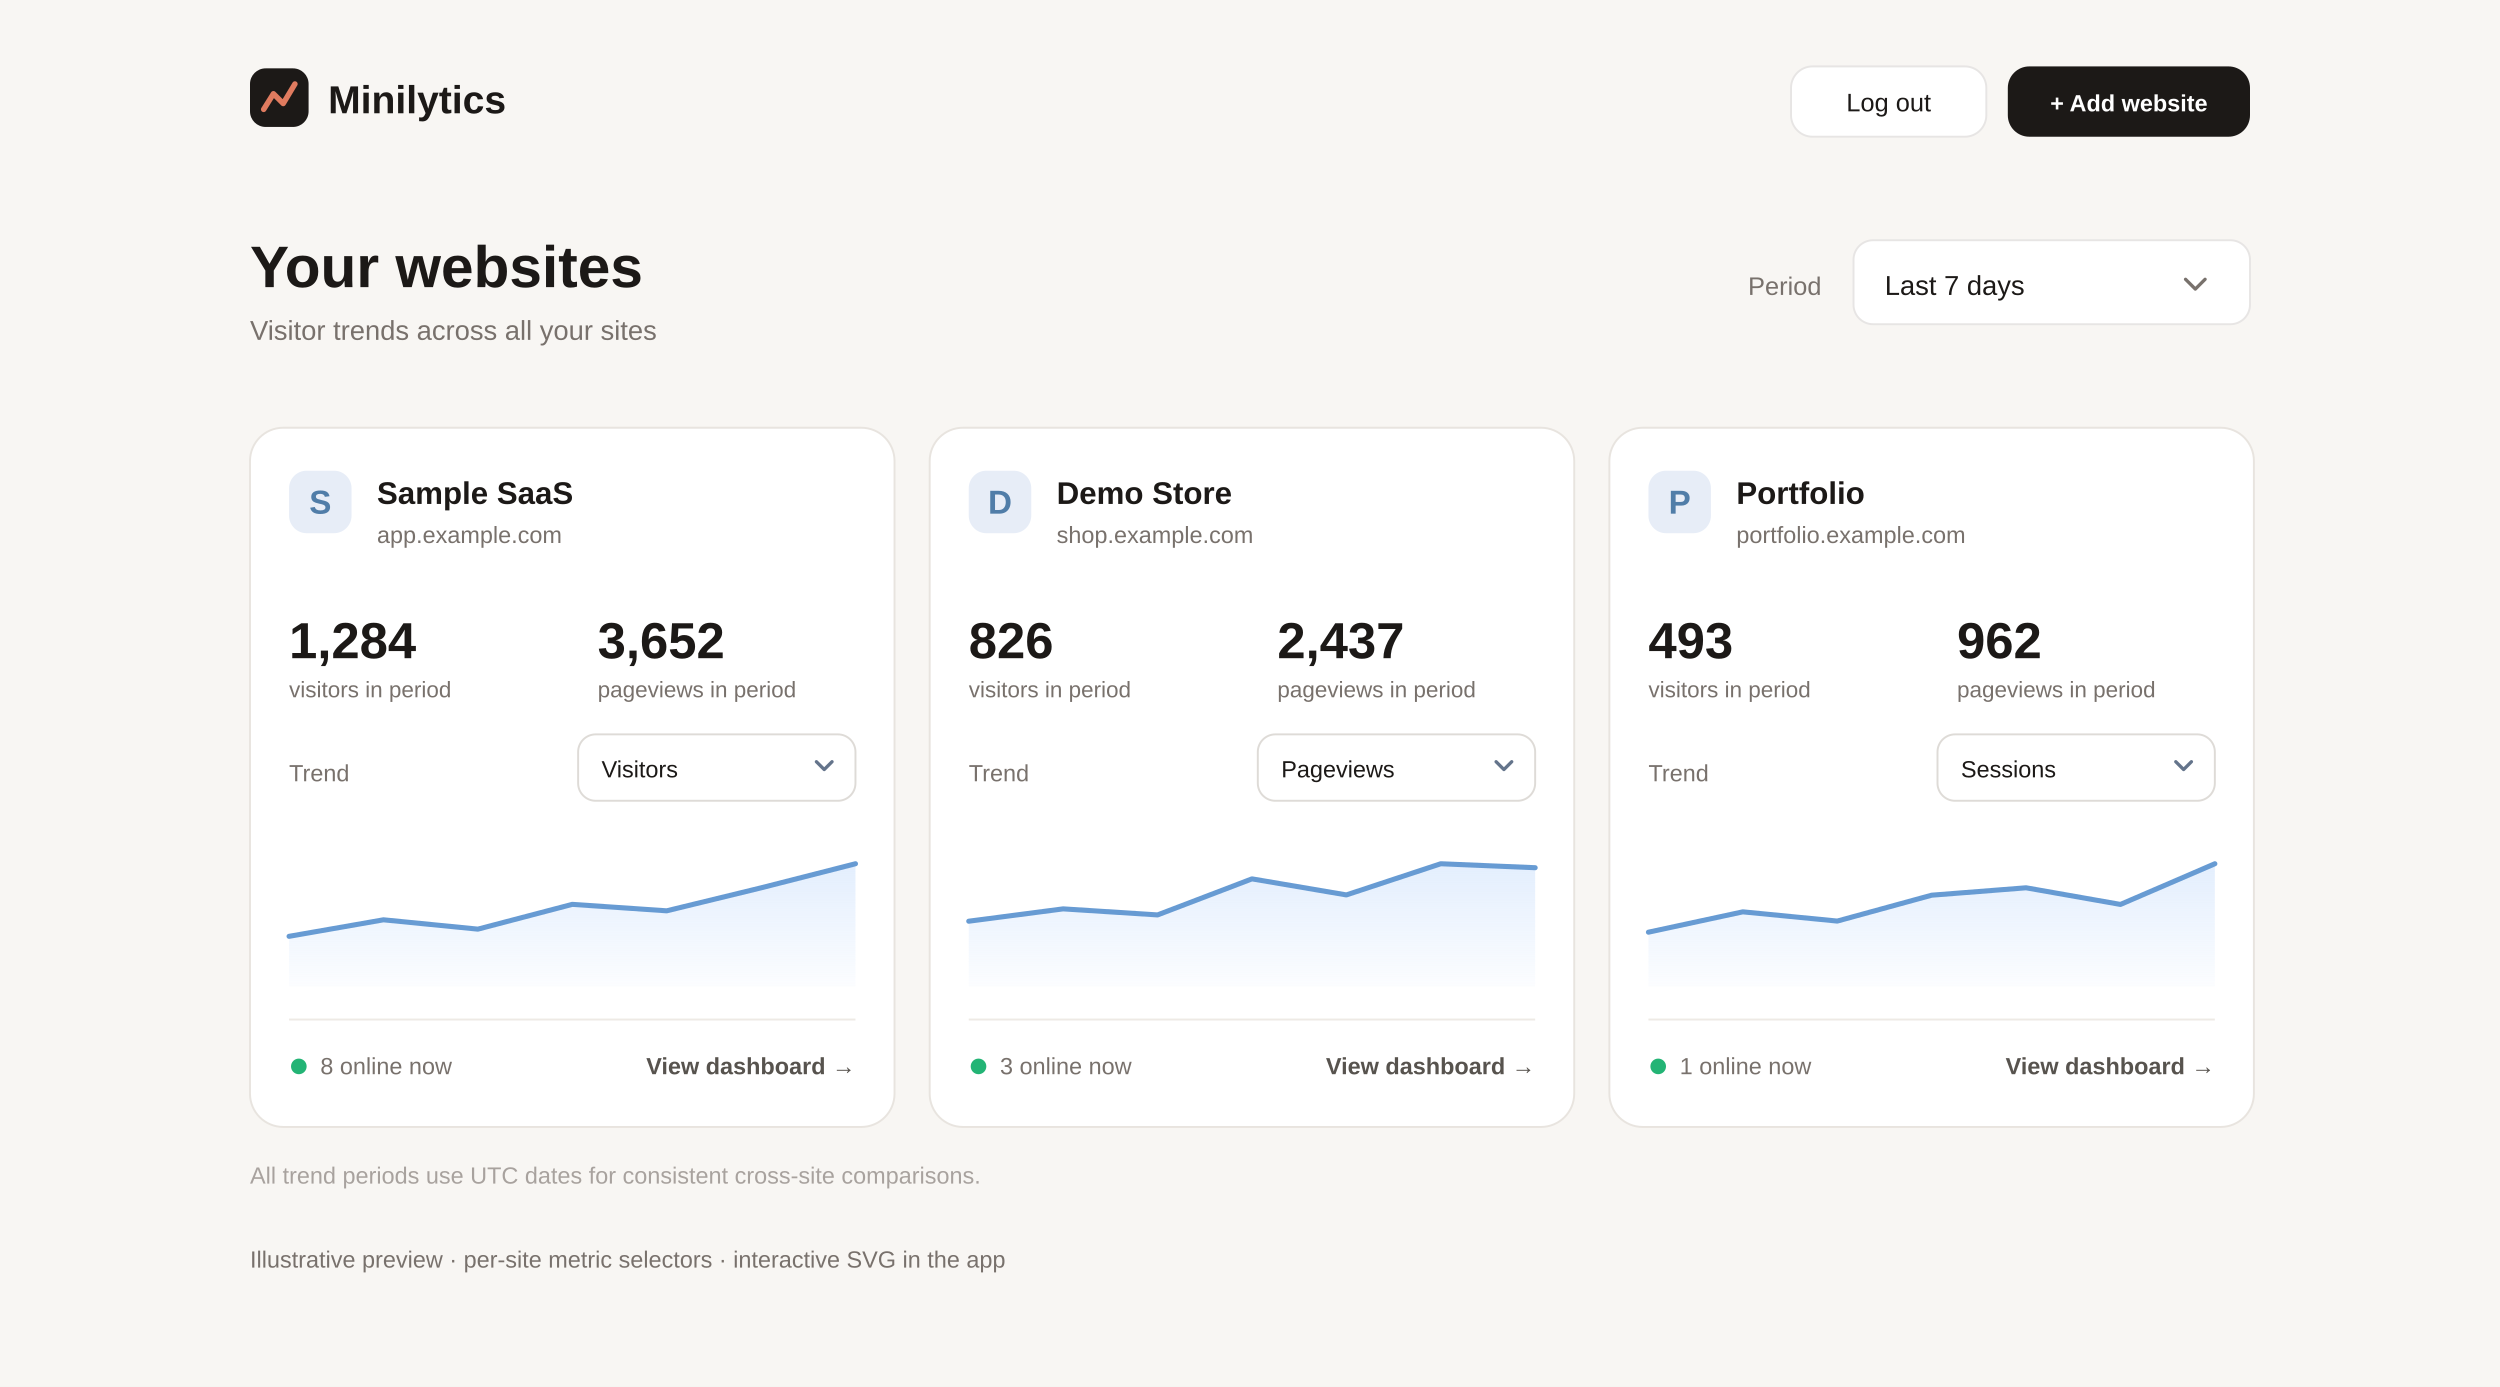
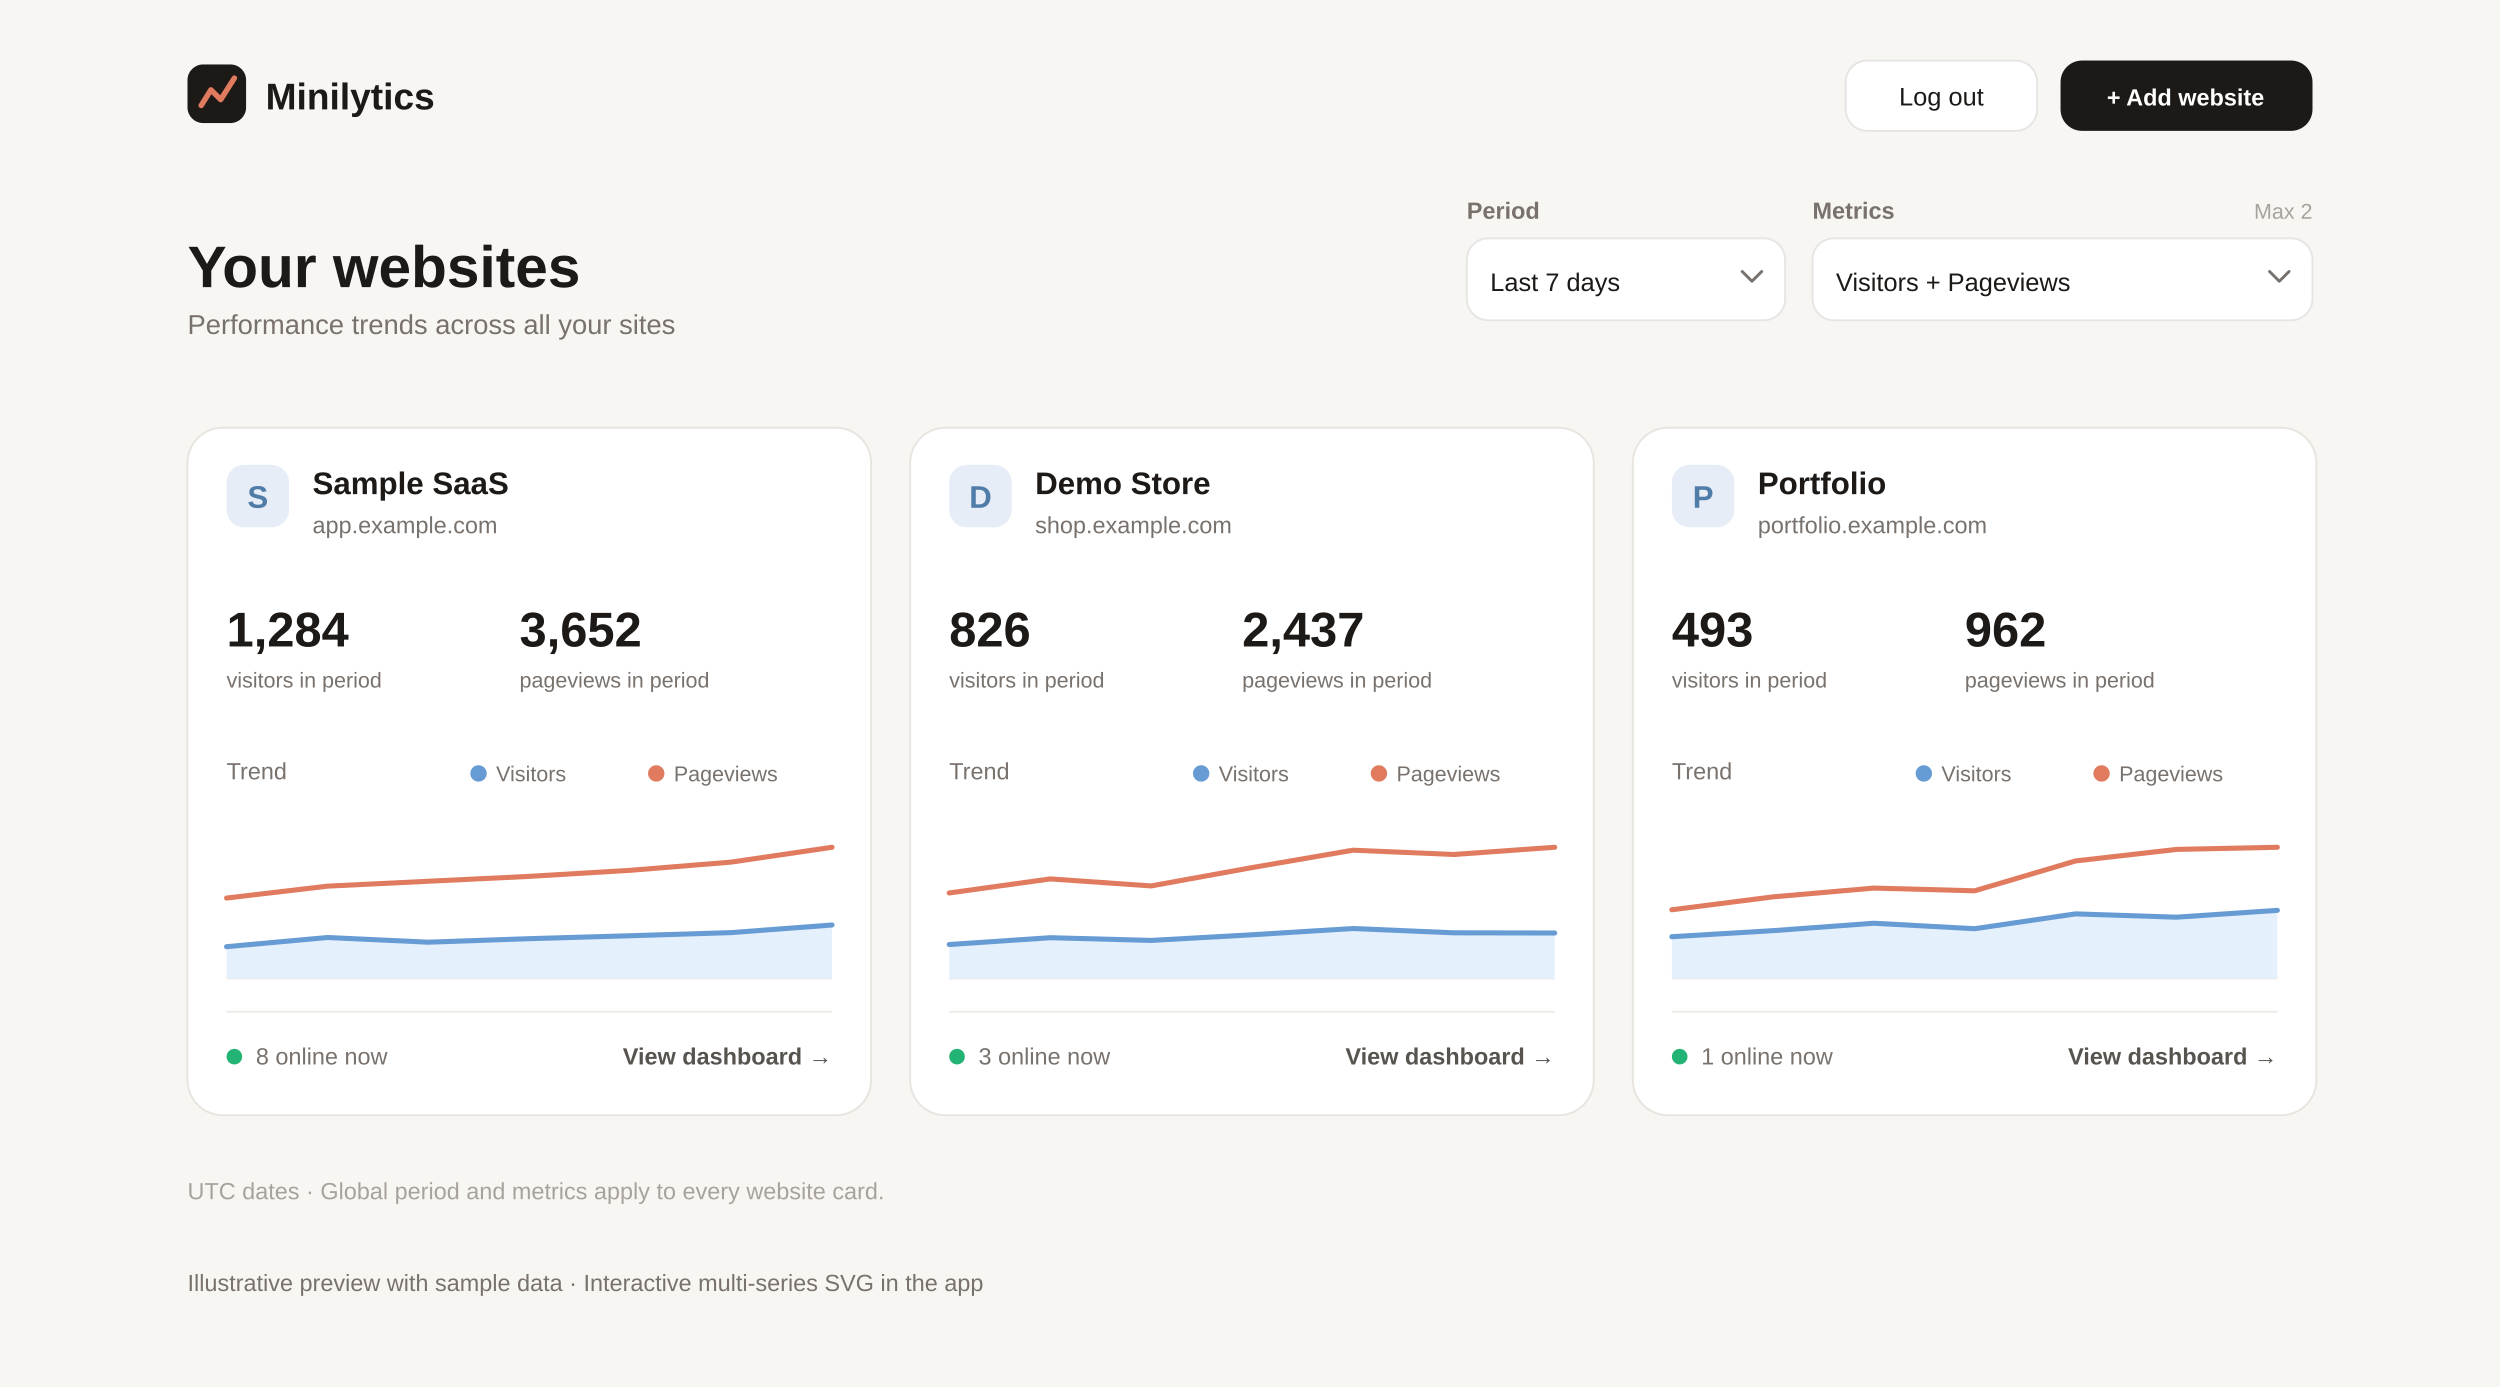
<svg xmlns="http://www.w3.org/2000/svg" width="1280" height="710" viewBox="0 0 1280 710">
  <rect x="0" y="0" width="1280" height="710" rx="0" fill="#f8f6f3" />
-   <rect x="128" y="35" width="30" height="30" rx="8" fill="#1c1917" />
-   <path d="M135 56 L140 48 L145 53 L151 43" fill="none" stroke="#e07b5f" stroke-width="2.8" stroke-linecap="round" stroke-linejoin="round" />
-   <text x="168" y="58" font-family="Arial, Helvetica, sans-serif" font-size="20" fill="#1c1917" font-weight="700">Minilytics</text>
-   <rect x="917" y="34" width="100" height="36" rx="11" fill="#fff" stroke="#e7e5e4" />
-   <text x="967" y="57" font-family="Arial, Helvetica, sans-serif" font-size="13" fill="#1c1917" font-weight="500" text-anchor="middle">Log out</text>
-   <rect x="1028" y="34" width="124" height="36" rx="11" fill="#1c1917" />
-   <text x="1090" y="57" font-family="Arial, Helvetica, sans-serif" font-size="12" fill="#fff" font-weight="600" text-anchor="middle">+ Add website</text>
-   <text x="128" y="147" font-family="Arial, Helvetica, sans-serif" font-size="30" fill="#1c1917" font-weight="700">Your websites</text>
-   <text x="128" y="174" font-family="Arial, Helvetica, sans-serif" font-size="14" fill="#78716c" font-weight="400">Visitor trends across all your sites</text>
-   <text x="895" y="151" font-family="Arial, Helvetica, sans-serif" font-size="13" fill="#78716c" font-weight="400">Period</text>
-   <rect x="949" y="123" width="203" height="43" rx="10" fill="#fff" stroke="#e7e5e4" />
-   <text x="965" y="151" font-family="Arial, Helvetica, sans-serif" font-size="14" fill="#1c1917" font-weight="500">Last 7 days</text>
-   <path d="M1119 143 l5 5 5 -5" fill="none" stroke="#78716c" stroke-width="1.7" stroke-linecap="round" stroke-linejoin="round" />
-   <rect x="128" y="219" width="330" height="358" rx="17" fill="#ffffff" stroke="#e8e4df" />
-   <rect x="148" y="241" width="32" height="32" rx="9" fill="#e7edf7" />
-   <text x="164" y="263" font-family="Arial, Helvetica, sans-serif" font-size="17" fill="#507da8" font-weight="700" text-anchor="middle">S</text>
-   <text x="193" y="258" font-family="Arial, Helvetica, sans-serif" font-size="16" fill="#1c1917" font-weight="700">Sample SaaS</text>
-   <text x="193" y="278" font-family="Arial, Helvetica, sans-serif" font-size="12" fill="#78716c" font-weight="400">app.example.com</text>
-   <text x="148" y="337" font-family="Arial, Helvetica, sans-serif" font-size="26" fill="#1c1917" font-weight="700">1,284</text>
-   <text x="148" y="357" font-family="Arial, Helvetica, sans-serif" font-size="11.5" fill="#78716c" font-weight="400">visitors in period</text>
-   <text x="306" y="337" font-family="Arial, Helvetica, sans-serif" font-size="26" fill="#1c1917" font-weight="700">3,652</text>
-   <text x="306" y="357" font-family="Arial, Helvetica, sans-serif" font-size="11.5" fill="#78716c" font-weight="400">pageviews in period</text>
-   <text x="148" y="400" font-family="Arial, Helvetica, sans-serif" font-size="12" fill="#78716c" font-weight="400">Trend</text>
-   <rect x="296" y="376" width="142" height="34" rx="9" fill="#ffffff" stroke="#dedbd7" />
-   <text x="308" y="398" font-family="Arial, Helvetica, sans-serif" font-size="12" fill="#1c1917" font-weight="500">Visitors</text>
-   <path d="M418 390 l4 4 4 -4" fill="none" stroke="#64748b" stroke-width="1.7" stroke-linecap="round" stroke-linejoin="round" />
-   <defs>
-     <linearGradient id="grad-148-426" x1="0" y1="0" x2="0" y2="1">
-       <stop offset="0" stop-color="#dceafd" stop-opacity="0.8" />
-       <stop offset="1" stop-color="#dceafd" stop-opacity="0.1" />
-     </linearGradient>
-   </defs>
-   <path d="M148.00,479.40 L196.33,470.94 L244.67,475.72 L293.00,463.03 L341.33,466.34 L389.67,454.57 L438.00,442.24 L438,505 L148,505 Z" fill="url(#grad-148-426)" stroke-width="1" stroke-linecap="round" stroke-linejoin="round" />
-   <path d="M148.00,479.40 L196.33,470.94 L244.67,475.72 L293.00,463.03 L341.33,466.34 L389.67,454.57 L438.00,442.24" fill="none" stroke="#679bd3" stroke-width="2.6" stroke-linecap="round" stroke-linejoin="round" />
-   <line x1="148" y1="522" x2="438" y2="522" stroke="#eeeae5" stroke-width="1" />
-   <circle cx="153" cy="546" r="4" fill="#23b475" />
-   <text x="164" y="550" font-family="Arial, Helvetica, sans-serif" font-size="12" fill="#78716c" font-weight="400">8 online now</text>
-   <text x="438" y="550" font-family="Arial, Helvetica, sans-serif" font-size="12" fill="#57534e" font-weight="600" text-anchor="end">View dashboard →</text>
-   <rect x="476" y="219" width="330" height="358" rx="17" fill="#ffffff" stroke="#e8e4df" />
-   <rect x="496" y="241" width="32" height="32" rx="9" fill="#e7edf7" />
-   <text x="512" y="263" font-family="Arial, Helvetica, sans-serif" font-size="17" fill="#507da8" font-weight="700" text-anchor="middle">D</text>
-   <text x="541" y="258" font-family="Arial, Helvetica, sans-serif" font-size="16" fill="#1c1917" font-weight="700">Demo Store</text>
-   <text x="541" y="278" font-family="Arial, Helvetica, sans-serif" font-size="12" fill="#78716c" font-weight="400">shop.example.com</text>
-   <text x="496" y="337" font-family="Arial, Helvetica, sans-serif" font-size="26" fill="#1c1917" font-weight="700">826</text>
-   <text x="496" y="357" font-family="Arial, Helvetica, sans-serif" font-size="11.5" fill="#78716c" font-weight="400">visitors in period</text>
-   <text x="654" y="337" font-family="Arial, Helvetica, sans-serif" font-size="26" fill="#1c1917" font-weight="700">2,437</text>
-   <text x="654" y="357" font-family="Arial, Helvetica, sans-serif" font-size="11.5" fill="#78716c" font-weight="400">pageviews in period</text>
-   <text x="496" y="400" font-family="Arial, Helvetica, sans-serif" font-size="12" fill="#78716c" font-weight="400">Trend</text>
-   <rect x="644" y="376" width="142" height="34" rx="9" fill="#ffffff" stroke="#dedbd7" />
-   <text x="656" y="398" font-family="Arial, Helvetica, sans-serif" font-size="12" fill="#1c1917" font-weight="500">Pageviews</text>
-   <path d="M766 390 l4 4 4 -4" fill="none" stroke="#64748b" stroke-width="1.7" stroke-linecap="round" stroke-linejoin="round" />
-   <defs>
-     <linearGradient id="grad-496-426" x1="0" y1="0" x2="0" y2="1">
-       <stop offset="0" stop-color="#dceafd" stop-opacity="0.8" />
-       <stop offset="1" stop-color="#dceafd" stop-opacity="0.1" />
-     </linearGradient>
-   </defs>
-   <path d="M496.00,471.66 L544.33,465.34 L592.67,468.44 L641.00,449.98 L689.33,458.20 L737.67,442.24 L786.00,444.27 L786,505 L496,505 Z" fill="url(#grad-496-426)" stroke-width="1" stroke-linecap="round" stroke-linejoin="round" />
-   <path d="M496.00,471.66 L544.33,465.34 L592.67,468.44 L641.00,449.98 L689.33,458.20 L737.67,442.24 L786.00,444.27" fill="none" stroke="#679bd3" stroke-width="2.6" stroke-linecap="round" stroke-linejoin="round" />
-   <line x1="496" y1="522" x2="786" y2="522" stroke="#eeeae5" stroke-width="1" />
-   <circle cx="501" cy="546" r="4" fill="#23b475" />
-   <text x="512" y="550" font-family="Arial, Helvetica, sans-serif" font-size="12" fill="#78716c" font-weight="400">3 online now</text>
-   <text x="786" y="550" font-family="Arial, Helvetica, sans-serif" font-size="12" fill="#57534e" font-weight="600" text-anchor="end">View dashboard →</text>
-   <rect x="824" y="219" width="330" height="358" rx="17" fill="#ffffff" stroke="#e8e4df" />
-   <rect x="844" y="241" width="32" height="32" rx="9" fill="#e7edf7" />
-   <text x="860" y="263" font-family="Arial, Helvetica, sans-serif" font-size="17" fill="#507da8" font-weight="700" text-anchor="middle">P</text>
-   <text x="889" y="258" font-family="Arial, Helvetica, sans-serif" font-size="16" fill="#1c1917" font-weight="700">Portfolio</text>
-   <text x="889" y="278" font-family="Arial, Helvetica, sans-serif" font-size="12" fill="#78716c" font-weight="400">portfolio.example.com</text>
-   <text x="844" y="337" font-family="Arial, Helvetica, sans-serif" font-size="26" fill="#1c1917" font-weight="700">493</text>
-   <text x="844" y="357" font-family="Arial, Helvetica, sans-serif" font-size="11.5" fill="#78716c" font-weight="400">visitors in period</text>
-   <text x="1002" y="337" font-family="Arial, Helvetica, sans-serif" font-size="26" fill="#1c1917" font-weight="700">962</text>
-   <text x="1002" y="357" font-family="Arial, Helvetica, sans-serif" font-size="11.5" fill="#78716c" font-weight="400">pageviews in period</text>
-   <text x="844" y="400" font-family="Arial, Helvetica, sans-serif" font-size="12" fill="#78716c" font-weight="400">Trend</text>
-   <rect x="992" y="376" width="142" height="34" rx="9" fill="#ffffff" stroke="#dedbd7" />
-   <text x="1004" y="398" font-family="Arial, Helvetica, sans-serif" font-size="12" fill="#1c1917" font-weight="500">Sessions</text>
-   <path d="M1114 390 l4 4 4 -4" fill="none" stroke="#64748b" stroke-width="1.7" stroke-linecap="round" stroke-linejoin="round" />
-   <defs>
-     <linearGradient id="grad-844-426" x1="0" y1="0" x2="0" y2="1">
-       <stop offset="0" stop-color="#dceafd" stop-opacity="0.8" />
-       <stop offset="1" stop-color="#dceafd" stop-opacity="0.1" />
-     </linearGradient>
-   </defs>
-   <path d="M844.00,477.28 L892.33,466.86 L940.67,471.59 L989.00,458.34 L1037.33,454.55 L1085.67,463.07 L1134.00,442.24 L1134,505 L844,505 Z" fill="url(#grad-844-426)" stroke-width="1" stroke-linecap="round" stroke-linejoin="round" />
-   <path d="M844.00,477.28 L892.33,466.86 L940.67,471.59 L989.00,458.34 L1037.33,454.55 L1085.67,463.07 L1134.00,442.24" fill="none" stroke="#679bd3" stroke-width="2.6" stroke-linecap="round" stroke-linejoin="round" />
-   <line x1="844" y1="522" x2="1134" y2="522" stroke="#eeeae5" stroke-width="1" />
-   <circle cx="849" cy="546" r="4" fill="#23b475" />
-   <text x="860" y="550" font-family="Arial, Helvetica, sans-serif" font-size="12" fill="#78716c" font-weight="400">1 online now</text>
-   <text x="1134" y="550" font-family="Arial, Helvetica, sans-serif" font-size="12" fill="#57534e" font-weight="600" text-anchor="end">View dashboard →</text>
-   <text x="128" y="606" font-family="Arial, Helvetica, sans-serif" font-size="12" fill="#a8a29e" font-weight="400">All trend periods use UTC dates for consistent cross-site comparisons.</text>
-   <text x="128" y="649" font-family="Arial, Helvetica, sans-serif" font-size="12" fill="#78716c" font-weight="400">Illustrative preview · per-site metric selectors · interactive SVG in the app</text>
+   <rect x="96" y="33" width="30" height="30" rx="8" fill="#1c1917" />
+   <path d="M103 54 l5 -8 5 5 7 -11" stroke="#e07b5f" stroke-width="2.8" fill="none" stroke-linecap="round" stroke-linejoin="round" />
+   <text x="136" y="56" font-family="Arial, Helvetica, sans-serif" font-size="19" font-weight="700" fill="#1c1917">Minilytics</text>
+   <rect x="945" y="31" width="98" height="36" rx="11" fill="#fff" stroke="#e7e5e4" />
+   <text x="994" y="54" font-family="Arial, Helvetica, sans-serif" font-size="13" font-weight="500" text-anchor="middle" fill="#1c1917">Log out</text>
+   <rect x="1055" y="31" width="129" height="36" rx="11" fill="#1c1917" />
+   <text x="1119" y="54" font-family="Arial, Helvetica, sans-serif" font-size="12" font-weight="600" text-anchor="middle" fill="#fff">+ Add website</text>
+   <text x="96" y="147" font-family="Arial, Helvetica, sans-serif" font-size="30" font-weight="700" fill="#1c1917">Your websites</text>
+   <text x="96" y="171" font-family="Arial, Helvetica, sans-serif" font-size="14" font-weight="400" fill="#78716c">Performance trends across all your sites</text>
+   <text x="751" y="112" font-family="Arial, Helvetica, sans-serif" font-size="12" font-weight="600" fill="#78716c">Period</text>
+   <text x="928" y="112" font-family="Arial, Helvetica, sans-serif" font-size="12" font-weight="600" fill="#78716c">Metrics</text>
+   <text x="1184" y="112" font-family="Arial, Helvetica, sans-serif" font-size="11" font-weight="400" text-anchor="end" fill="#a8a29e">Max 2</text>
+   <rect x="751" y="122" width="163" height="42" rx="11" fill="#fff" stroke="#e7e5e4" />
+   <text x="763" y="149" font-family="Arial, Helvetica, sans-serif" font-size="13" font-weight="500" fill="#1c1917">Last 7 days</text>
+   <path d="M892 139 l5 5 5 -5" stroke="#78716c" stroke-width="1.5" fill="none" stroke-linecap="round" stroke-linejoin="round" />
+   <rect x="928" y="122" width="256" height="42" rx="11" fill="#fff" stroke="#e7e5e4" />
+   <text x="940" y="149" font-family="Arial, Helvetica, sans-serif" font-size="13" font-weight="500" fill="#1c1917">Visitors + Pageviews</text>
+   <path d="M1162 139 l5 5 5 -5" stroke="#78716c" stroke-width="1.5" fill="none" stroke-linecap="round" stroke-linejoin="round" />
+   <rect x="96" y="219" width="350" height="352" rx="18" fill="#fff" stroke="#e8e4df" />
+   <rect x="116" y="238" width="32" height="32" rx="9" fill="#e7edf7" />
+   <text x="132" y="260" font-family="Arial, Helvetica, sans-serif" font-size="16" font-weight="700" text-anchor="middle" fill="#507da8">S</text>
+   <text x="160" y="253" font-family="Arial, Helvetica, sans-serif" font-size="16" font-weight="700" fill="#1c1917">Sample SaaS</text>
+   <text x="160" y="273" font-family="Arial, Helvetica, sans-serif" font-size="12" font-weight="400" fill="#78716c">app.example.com</text>
+   <text x="116" y="331" font-family="Arial, Helvetica, sans-serif" font-size="25" font-weight="700" fill="#1c1917">1,284</text>
+   <text x="116" y="352" font-family="Arial, Helvetica, sans-serif" font-size="11" font-weight="400" fill="#78716c">visitors in period</text>
+   <text x="266" y="331" font-family="Arial, Helvetica, sans-serif" font-size="25" font-weight="700" fill="#1c1917">3,652</text>
+   <text x="266" y="352" font-family="Arial, Helvetica, sans-serif" font-size="11" font-weight="400" fill="#78716c">pageviews in period</text>
+   <text x="116" y="399" font-family="Arial, Helvetica, sans-serif" font-size="12" font-weight="400" fill="#78716c">Trend</text>
+   <circle cx="245" cy="396" r="4.2" fill="#679bd3" />
+   <text x="254" y="400" font-family="Arial, Helvetica, sans-serif" font-size="11" font-weight="400" fill="#78716c">Visitors</text>
+   <circle cx="336" cy="396" r="4.2" fill="#e07b5f" />
+   <text x="345" y="400" font-family="Arial, Helvetica, sans-serif" font-size="11" font-weight="400" fill="#78716c">Pageviews</text>
+   <line x1="116" y1="501" x2="426" y2="501" stroke="#eeeae5" stroke-width="1" />
+   <path d="M116.0,484.7 L167.7,480.0 L219.3,482.4 L271.0,480.6 L322.7,479.1 L374.3,477.5 L426.0,473.6 L426,501 L116,501 Z" stroke="none" stroke-width="0" fill="#e4f0fc" stroke-linecap="round" stroke-linejoin="round" />
+   <path d="M116.0,484.7 L167.7,480.0 L219.3,482.4 L271.0,480.6 L322.7,479.1 L374.3,477.5 L426.0,473.6" stroke="#679bd3" stroke-width="2.6" fill="none" stroke-linecap="round" stroke-linejoin="round" />
+   <path d="M116.0,459.8 L167.7,453.7 L219.3,451.2 L271.0,448.7 L322.7,445.6 L374.3,441.4 L426.0,433.8" stroke="#e07b5f" stroke-width="2.6" fill="none" stroke-linecap="round" stroke-linejoin="round" />
+   <line x1="116" y1="518" x2="426" y2="518" stroke="#eeeae5" stroke-width="1" />
+   <circle cx="120" cy="541" r="4" fill="#23b475" />
+   <text x="131" y="545" font-family="Arial, Helvetica, sans-serif" font-size="12" font-weight="400" fill="#78716c">8 online now</text>
+   <text x="426" y="545" font-family="Arial, Helvetica, sans-serif" font-size="12" font-weight="600" text-anchor="end" fill="#57534e">View dashboard →</text>
+   <rect x="466" y="219" width="350" height="352" rx="18" fill="#fff" stroke="#e8e4df" />
+   <rect x="486" y="238" width="32" height="32" rx="9" fill="#e7edf7" />
+   <text x="502" y="260" font-family="Arial, Helvetica, sans-serif" font-size="16" font-weight="700" text-anchor="middle" fill="#507da8">D</text>
+   <text x="530" y="253" font-family="Arial, Helvetica, sans-serif" font-size="16" font-weight="700" fill="#1c1917">Demo Store</text>
+   <text x="530" y="273" font-family="Arial, Helvetica, sans-serif" font-size="12" font-weight="400" fill="#78716c">shop.example.com</text>
+   <text x="486" y="331" font-family="Arial, Helvetica, sans-serif" font-size="25" font-weight="700" fill="#1c1917">826</text>
+   <text x="486" y="352" font-family="Arial, Helvetica, sans-serif" font-size="11" font-weight="400" fill="#78716c">visitors in period</text>
+   <text x="636" y="331" font-family="Arial, Helvetica, sans-serif" font-size="25" font-weight="700" fill="#1c1917">2,437</text>
+   <text x="636" y="352" font-family="Arial, Helvetica, sans-serif" font-size="11" font-weight="400" fill="#78716c">pageviews in period</text>
+   <text x="486" y="399" font-family="Arial, Helvetica, sans-serif" font-size="12" font-weight="400" fill="#78716c">Trend</text>
+   <circle cx="615" cy="396" r="4.2" fill="#679bd3" />
+   <text x="624" y="400" font-family="Arial, Helvetica, sans-serif" font-size="11" font-weight="400" fill="#78716c">Visitors</text>
+   <circle cx="706" cy="396" r="4.2" fill="#e07b5f" />
+   <text x="715" y="400" font-family="Arial, Helvetica, sans-serif" font-size="11" font-weight="400" fill="#78716c">Pageviews</text>
+   <line x1="486" y1="501" x2="796" y2="501" stroke="#eeeae5" stroke-width="1" />
+   <path d="M486.0,483.6 L537.7,480.1 L589.3,481.5 L641.0,478.6 L692.7,475.4 L744.3,477.6 L796.0,477.7 L796,501 L486,501 Z" stroke="none" stroke-width="0" fill="#e4f0fc" stroke-linecap="round" stroke-linejoin="round" />
+   <path d="M486.0,483.6 L537.7,480.1 L589.3,481.5 L641.0,478.6 L692.7,475.4 L744.3,477.6 L796.0,477.7" stroke="#679bd3" stroke-width="2.6" fill="none" stroke-linecap="round" stroke-linejoin="round" />
+   <path d="M486.0,457.2 L537.7,450.0 L589.3,453.6 L641.0,444.2 L692.7,435.3 L744.3,437.5 L796.0,433.8" stroke="#e07b5f" stroke-width="2.6" fill="none" stroke-linecap="round" stroke-linejoin="round" />
+   <line x1="486" y1="518" x2="796" y2="518" stroke="#eeeae5" stroke-width="1" />
+   <circle cx="490" cy="541" r="4" fill="#23b475" />
+   <text x="501" y="545" font-family="Arial, Helvetica, sans-serif" font-size="12" font-weight="400" fill="#78716c">3 online now</text>
+   <text x="796" y="545" font-family="Arial, Helvetica, sans-serif" font-size="12" font-weight="600" text-anchor="end" fill="#57534e">View dashboard →</text>
+   <rect x="836" y="219" width="350" height="352" rx="18" fill="#fff" stroke="#e8e4df" />
+   <rect x="856" y="238" width="32" height="32" rx="9" fill="#e7edf7" />
+   <text x="872" y="260" font-family="Arial, Helvetica, sans-serif" font-size="16" font-weight="700" text-anchor="middle" fill="#507da8">P</text>
+   <text x="900" y="253" font-family="Arial, Helvetica, sans-serif" font-size="16" font-weight="700" fill="#1c1917">Portfolio</text>
+   <text x="900" y="273" font-family="Arial, Helvetica, sans-serif" font-size="12" font-weight="400" fill="#78716c">portfolio.example.com</text>
+   <text x="856" y="331" font-family="Arial, Helvetica, sans-serif" font-size="25" font-weight="700" fill="#1c1917">493</text>
+   <text x="856" y="352" font-family="Arial, Helvetica, sans-serif" font-size="11" font-weight="400" fill="#78716c">visitors in period</text>
+   <text x="1006" y="331" font-family="Arial, Helvetica, sans-serif" font-size="25" font-weight="700" fill="#1c1917">962</text>
+   <text x="1006" y="352" font-family="Arial, Helvetica, sans-serif" font-size="11" font-weight="400" fill="#78716c">pageviews in period</text>
+   <text x="856" y="399" font-family="Arial, Helvetica, sans-serif" font-size="12" font-weight="400" fill="#78716c">Trend</text>
+   <circle cx="985" cy="396" r="4.2" fill="#679bd3" />
+   <text x="994" y="400" font-family="Arial, Helvetica, sans-serif" font-size="11" font-weight="400" fill="#78716c">Visitors</text>
+   <circle cx="1076" cy="396" r="4.2" fill="#e07b5f" />
+   <text x="1085" y="400" font-family="Arial, Helvetica, sans-serif" font-size="11" font-weight="400" fill="#78716c">Pageviews</text>
+   <line x1="856" y1="501" x2="1166" y2="501" stroke="#eeeae5" stroke-width="1" />
+   <path d="M856.0,479.6 L907.7,476.5 L959.3,472.7 L1011.0,475.5 L1062.7,467.9 L1114.3,469.6 L1166.0,466.1 L1166,501 L856,501 Z" stroke="none" stroke-width="0" fill="#e4f0fc" stroke-linecap="round" stroke-linejoin="round" />
+   <path d="M856.0,479.6 L907.7,476.5 L959.3,472.7 L1011.0,475.5 L1062.7,467.9 L1114.3,469.6 L1166.0,466.1" stroke="#679bd3" stroke-width="2.6" fill="none" stroke-linecap="round" stroke-linejoin="round" />
+   <path d="M856.0,465.8 L907.7,459.2 L959.3,454.7 L1011.0,456.1 L1062.7,440.8 L1114.3,434.9 L1166.0,433.8" stroke="#e07b5f" stroke-width="2.6" fill="none" stroke-linecap="round" stroke-linejoin="round" />
+   <line x1="856" y1="518" x2="1166" y2="518" stroke="#eeeae5" stroke-width="1" />
+   <circle cx="860" cy="541" r="4" fill="#23b475" />
+   <text x="871" y="545" font-family="Arial, Helvetica, sans-serif" font-size="12" font-weight="400" fill="#78716c">1 online now</text>
+   <text x="1166" y="545" font-family="Arial, Helvetica, sans-serif" font-size="12" font-weight="600" text-anchor="end" fill="#57534e">View dashboard →</text>
+   <text x="96" y="614" font-family="Arial, Helvetica, sans-serif" font-size="12" font-weight="400" fill="#a8a29e">UTC dates · Global period and metrics apply to every website card.</text>
+   <text x="96" y="661" font-family="Arial, Helvetica, sans-serif" font-size="12" font-weight="400" fill="#78716c">Illustrative preview with sample data · Interactive multi-series SVG in the app</text>
</svg>
